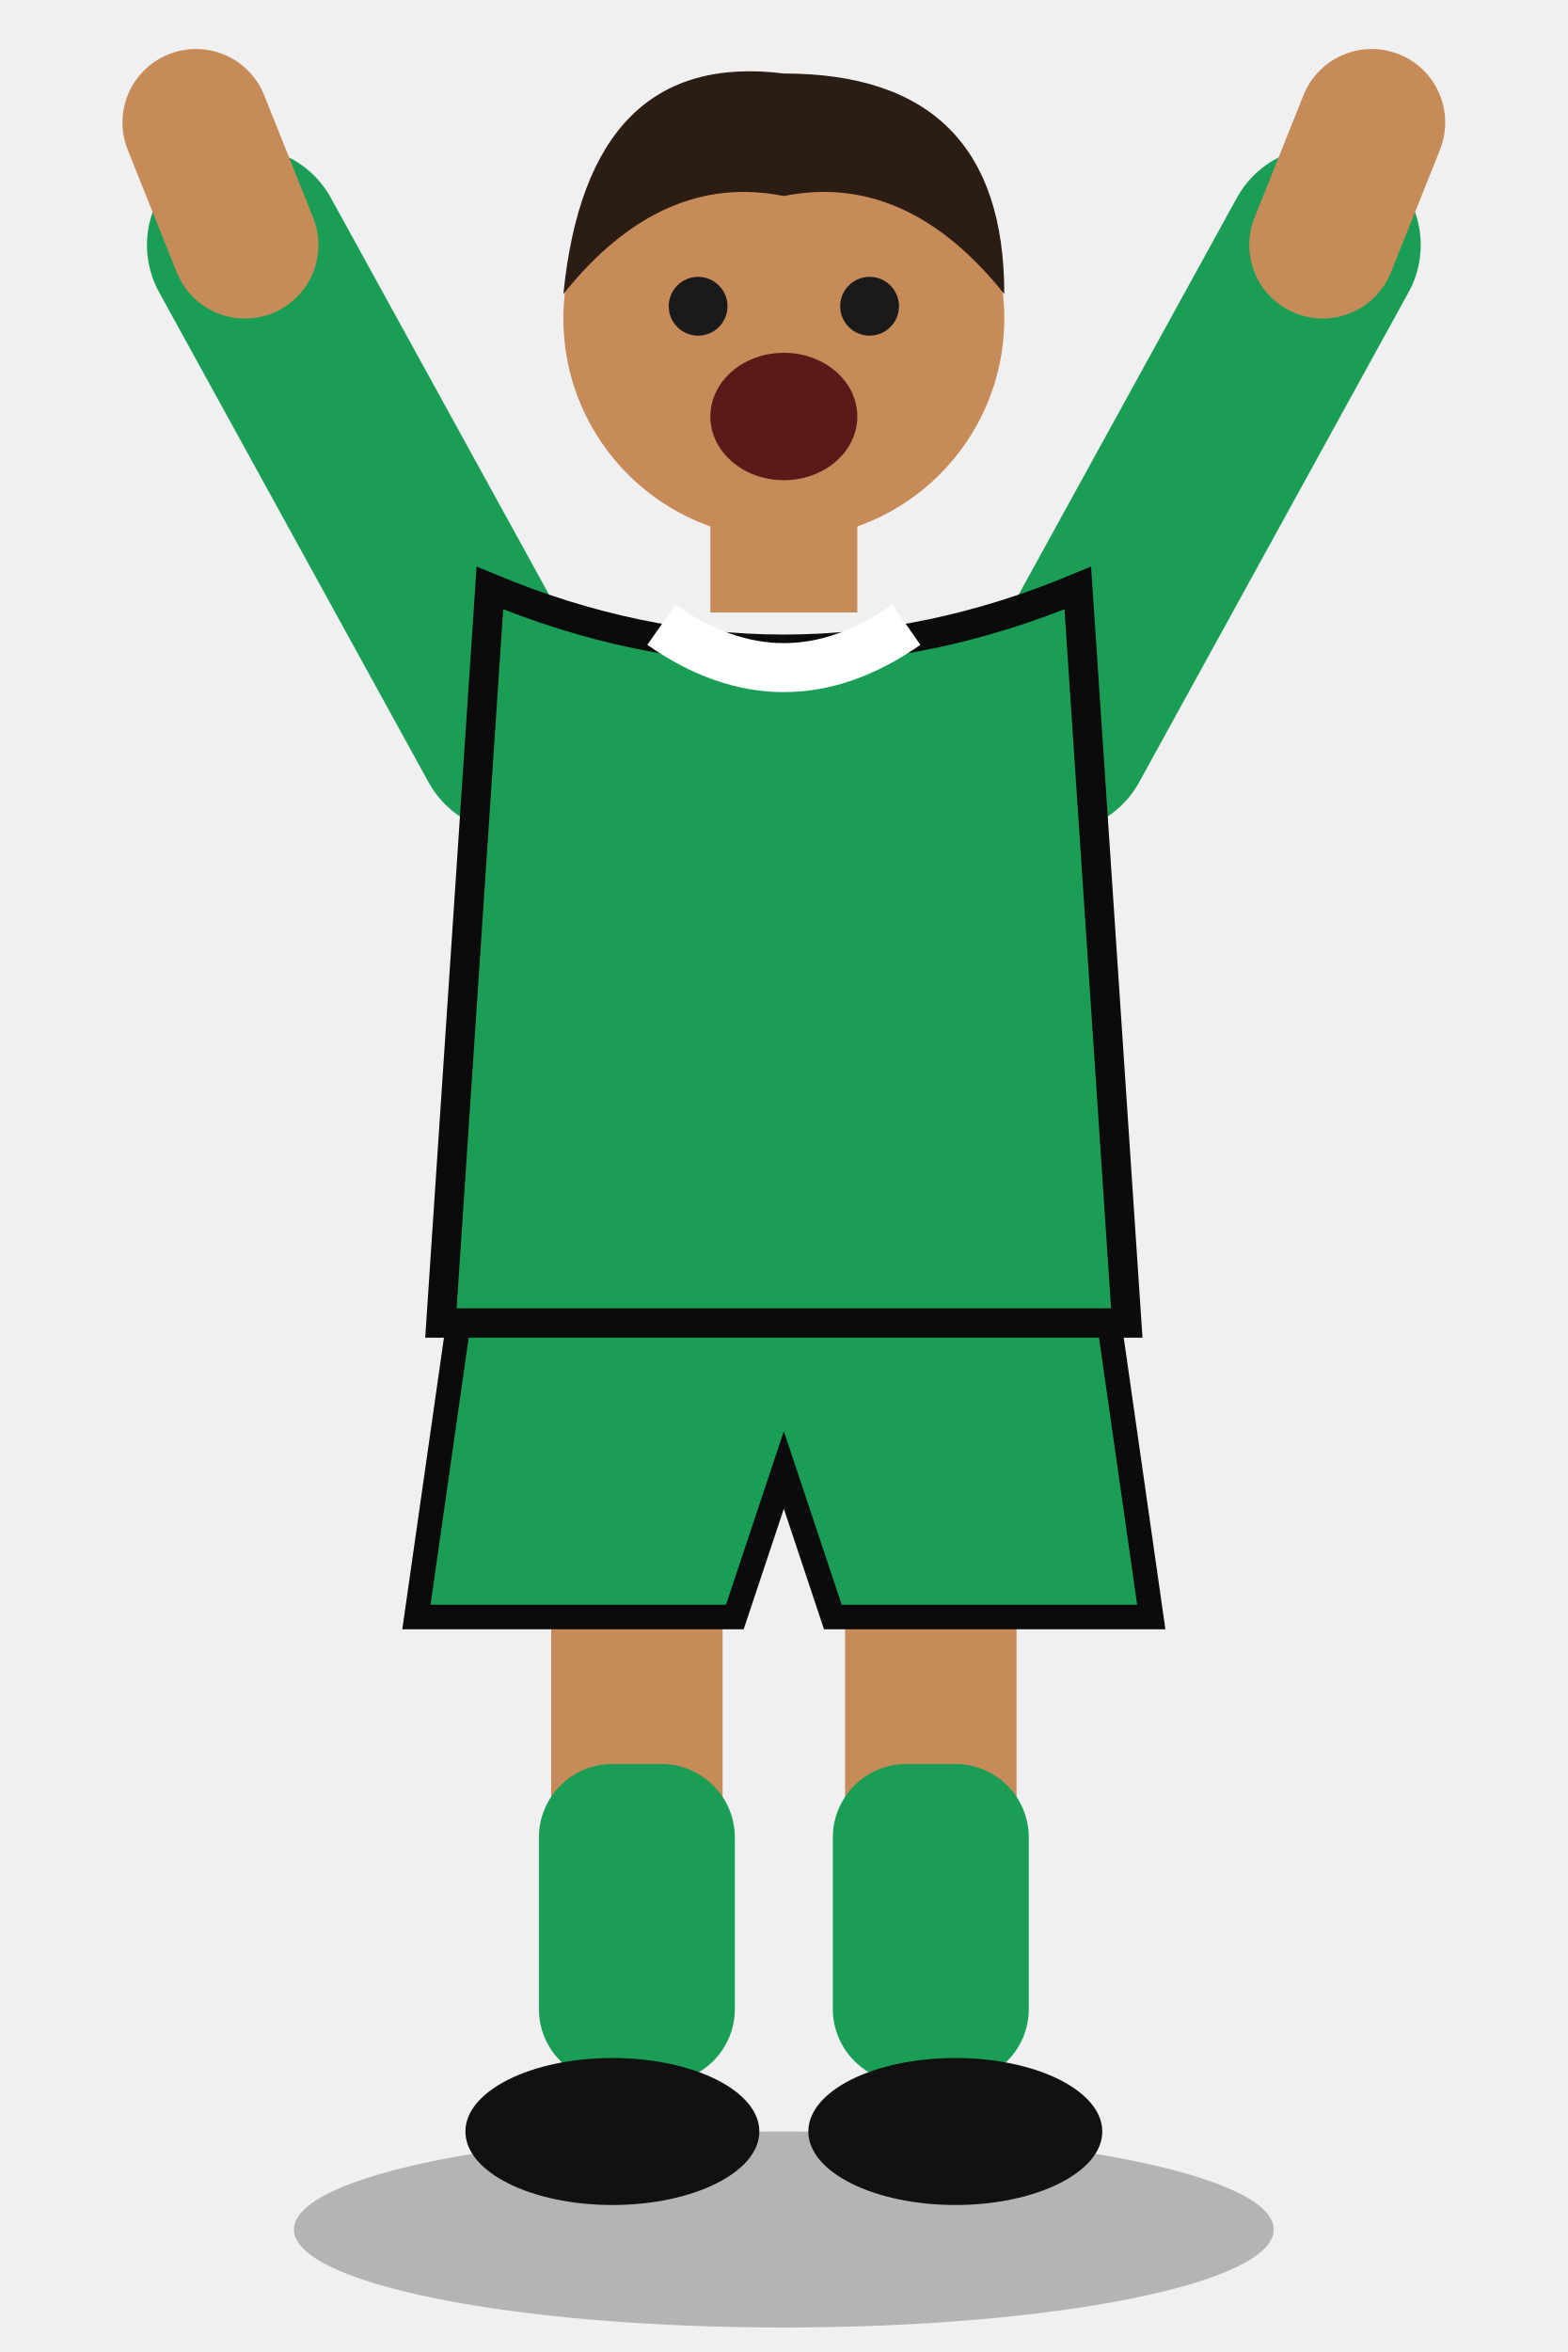
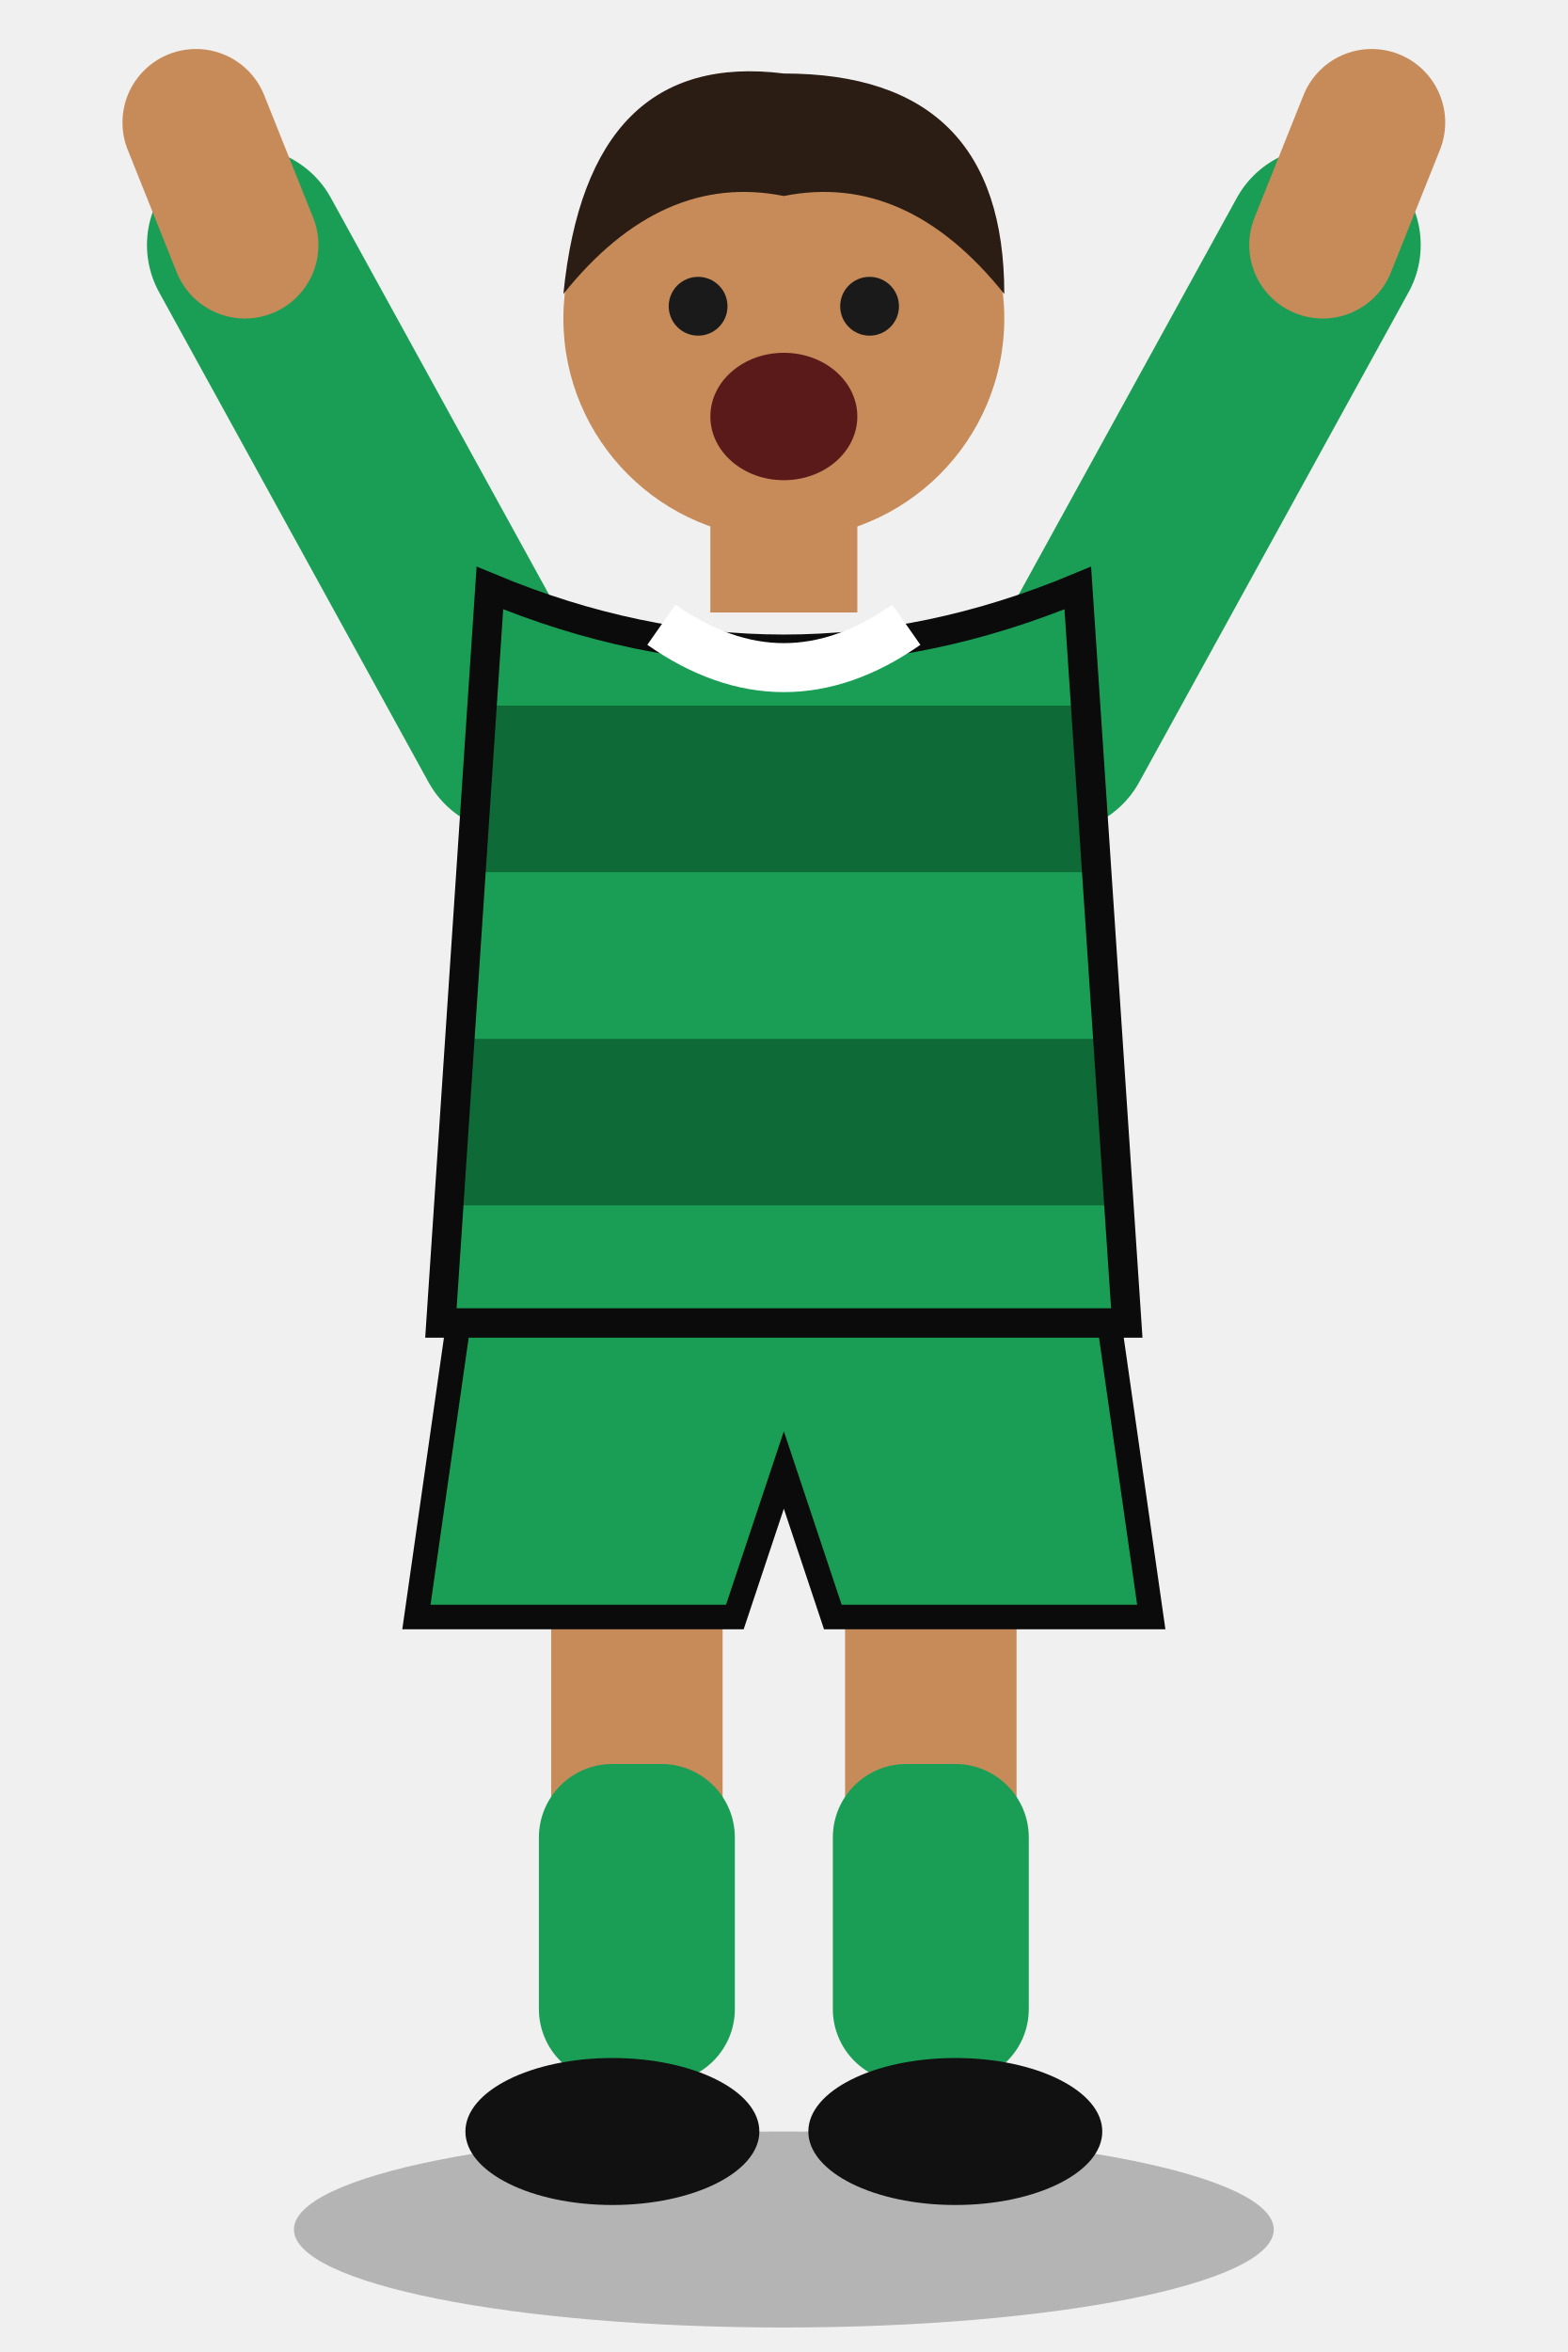
<svg xmlns="http://www.w3.org/2000/svg" width="64" height="96" viewBox="0 0 64 96">
  <ellipse cx="32" cy="91" rx="20" ry="4" fill="#000" opacity=".25" />
  <rect x="22.5" y="60" width="7" height="18" rx="3.5" fill="#C68B59" />
  <rect x="22" y="72" width="8" height="13" rx="3" fill="#1A9E55" />
  <ellipse cx="25" cy="87" rx="6" ry="3" fill="#111" />
  <rect x="34.5" y="60" width="7" height="18" rx="3.5" fill="#C68B59" />
  <rect x="34" y="72" width="8" height="13" rx="3" fill="#1A9E55" />
  <ellipse cx="39" cy="87" rx="6" ry="3" fill="#111" />
  <path d="M19 52 L45 52 L47 66 L34 66 L32 60 L30 66 L17 66 Z" fill="#1A9E55" stroke="#0B0B0B" stroke-width="1" />
  <path d="M21 30 L10 10" stroke="#1A9E55" stroke-width="8" stroke-linecap="round" />
  <path d="M10 10 L8 5" stroke="#C68B59" stroke-width="6" stroke-linecap="round" />
  <path d="M43 30 L54 10" stroke="#1A9E55" stroke-width="8" stroke-linecap="round" />
  <path d="M54 10 L56 5" stroke="#C68B59" stroke-width="6" stroke-linecap="round" />
  <defs>
    <clipPath id="b">
      <path d="M20 24 Q32 29 44 24 L46 54 L18 54 Z" />
    </clipPath>
  </defs>
  <g clip-path="url(#b)">
-     <rect x="16" y="22" width="32" height="34" fill="#1A9E55" />
-     <rect x="16" y="22" width="32" height="34" fill="#1A9E55" />
+     <rect x="16" y="22" width="32" height="34" fill="#0E6B38" />
+     <rect x="16" y="22.00" width="32" height="6.80" fill="#1A9E55" />
+     <rect x="16" y="35.60" width="32" height="6.80" fill="#1A9E55" />
+     <rect x="16" y="49.20" width="32" height="6.80" fill="#1A9E55" />
  </g>
  <path d="M20 24 Q32 29 44 24 L46 54 L18 54 Z" fill="none" stroke="#0B0B0B" stroke-width="1.2" />
  <path d="M27 25.5 Q32 29 37 25.5" fill="none" stroke="#FFFFFF" stroke-width="2" />
  <rect x="29" y="19" width="6" height="6" fill="#C68B59" />
  <circle cx="32" cy="13" r="9" fill="#C68B59" />
  <path d="M23 12 Q24 2 32 3 Q41 3 41 12 Q37 7 32 8 Q27 7 23 12 Z" fill="#2B1D14" />
  <ellipse cx="32" cy="17" rx="3" ry="2.6" fill="#5A1A1A" />
  <circle cx="28.5" cy="12.5" r="1.2" fill="#1A1A1A" />
  <circle cx="35.5" cy="12.5" r="1.2" fill="#1A1A1A" />
</svg>
